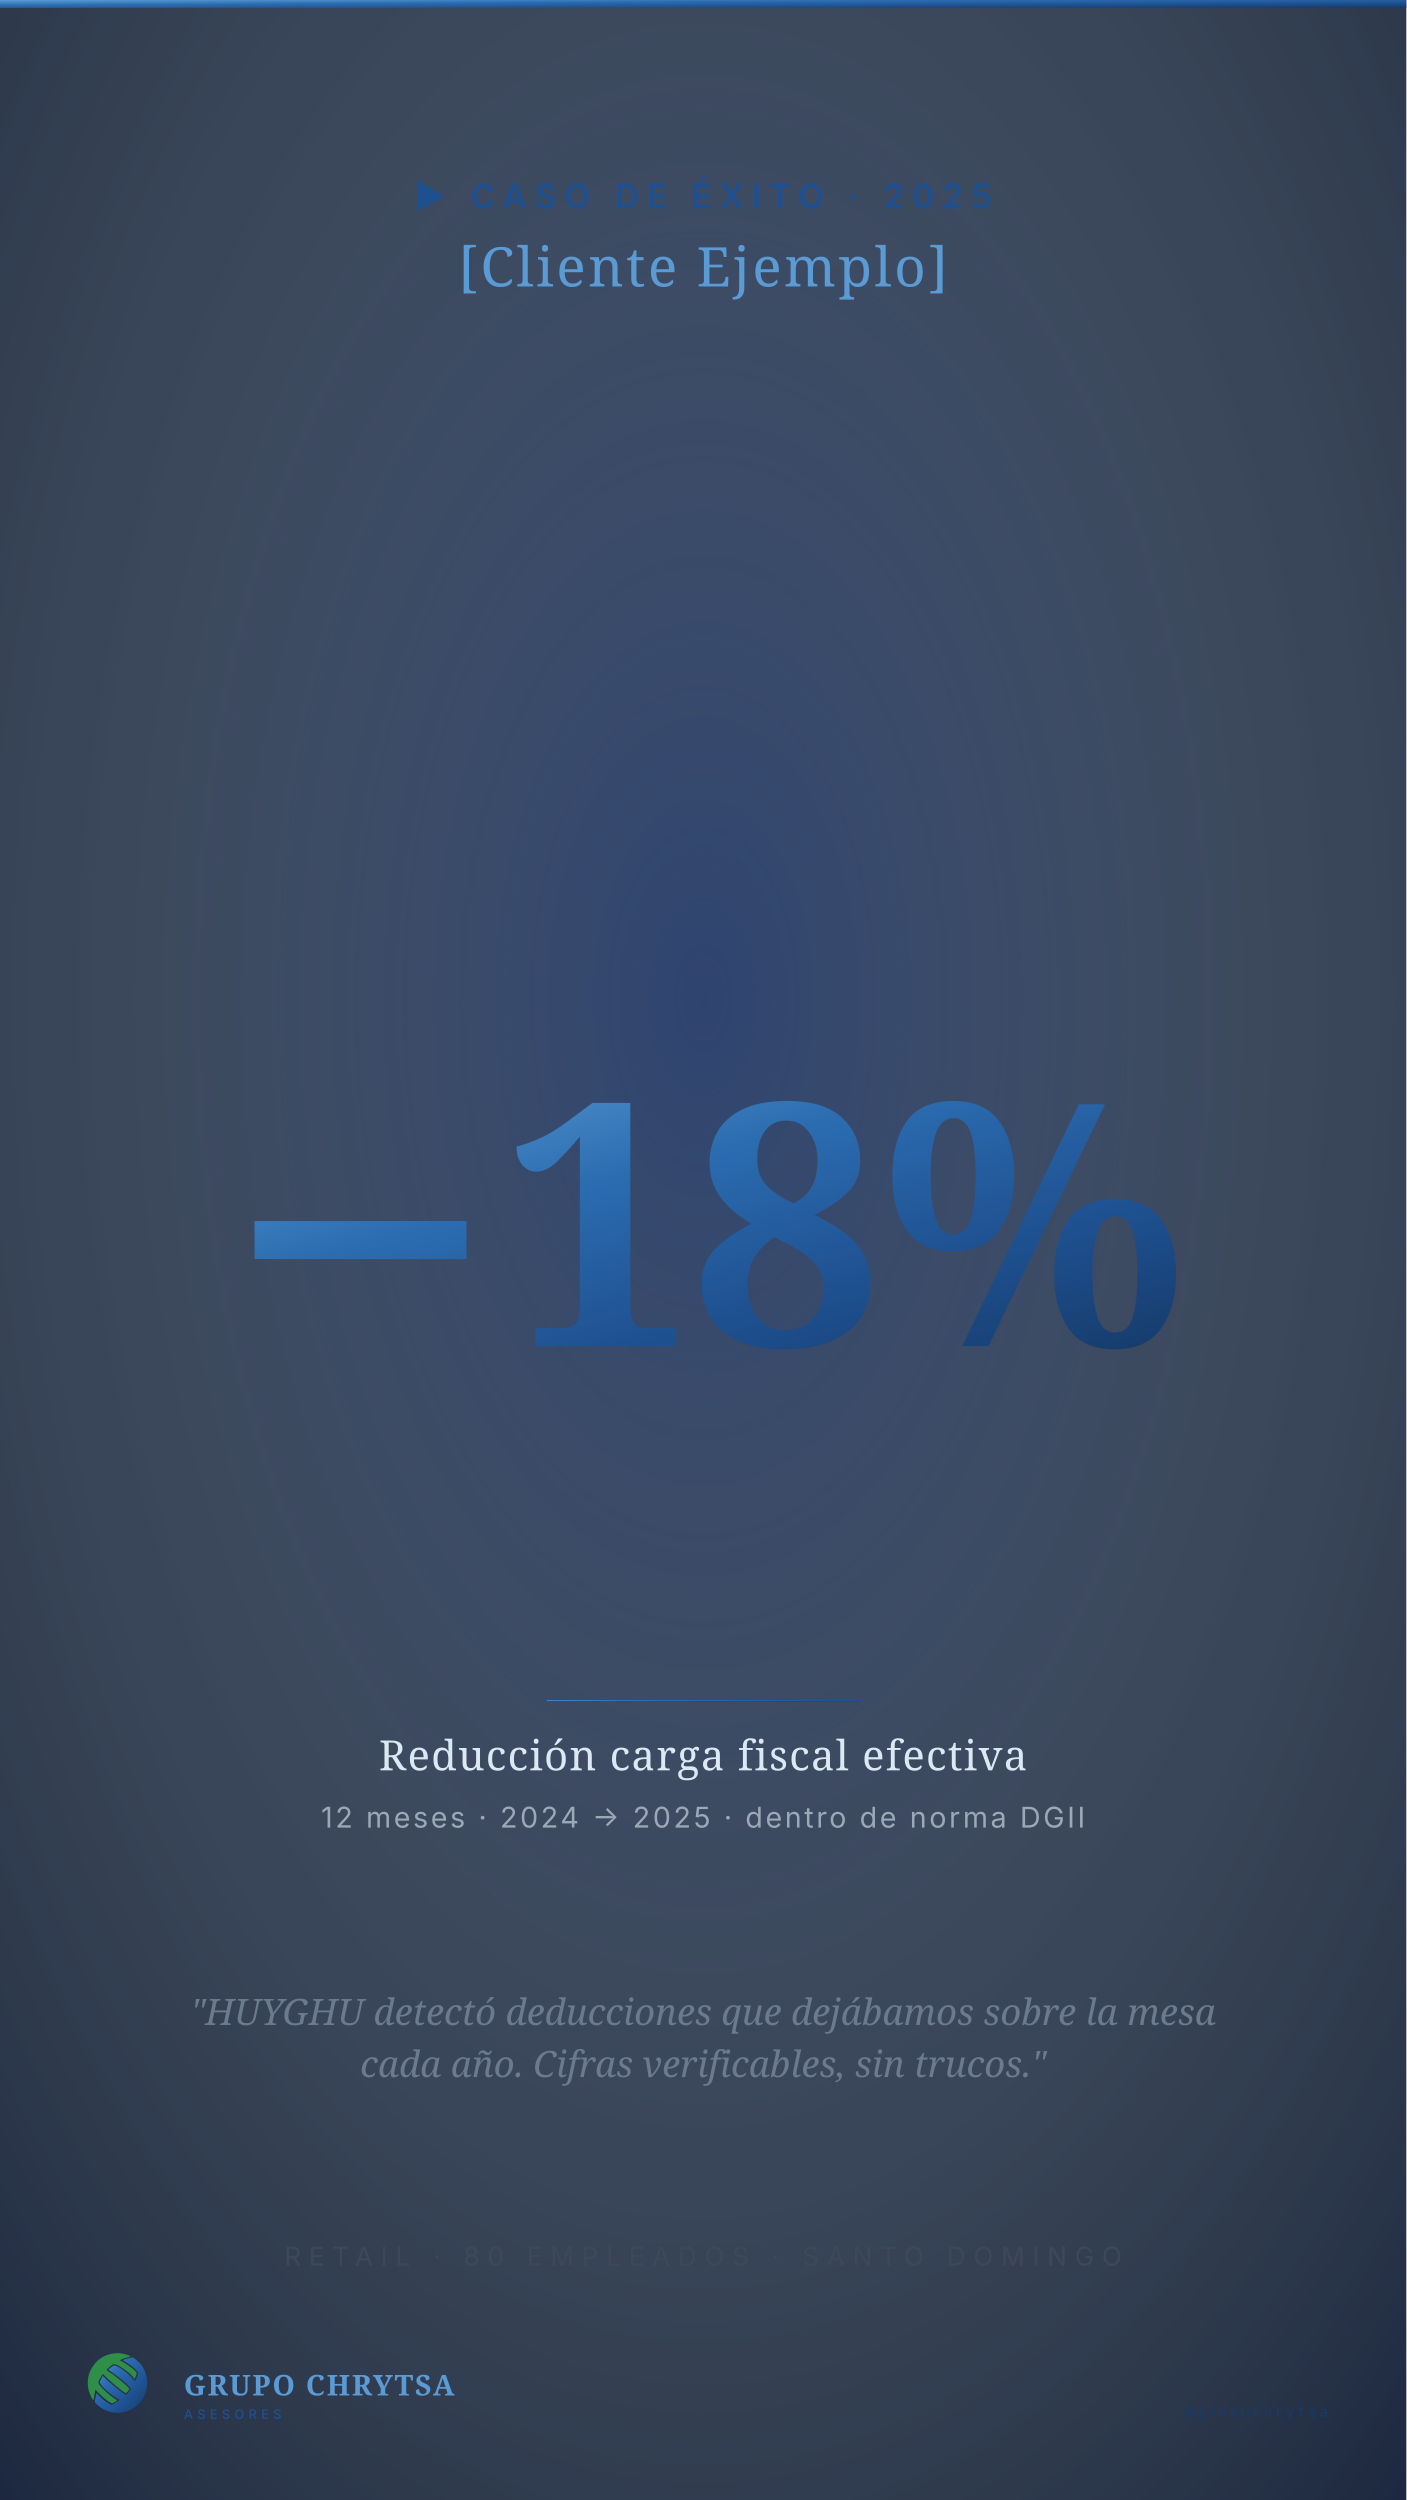
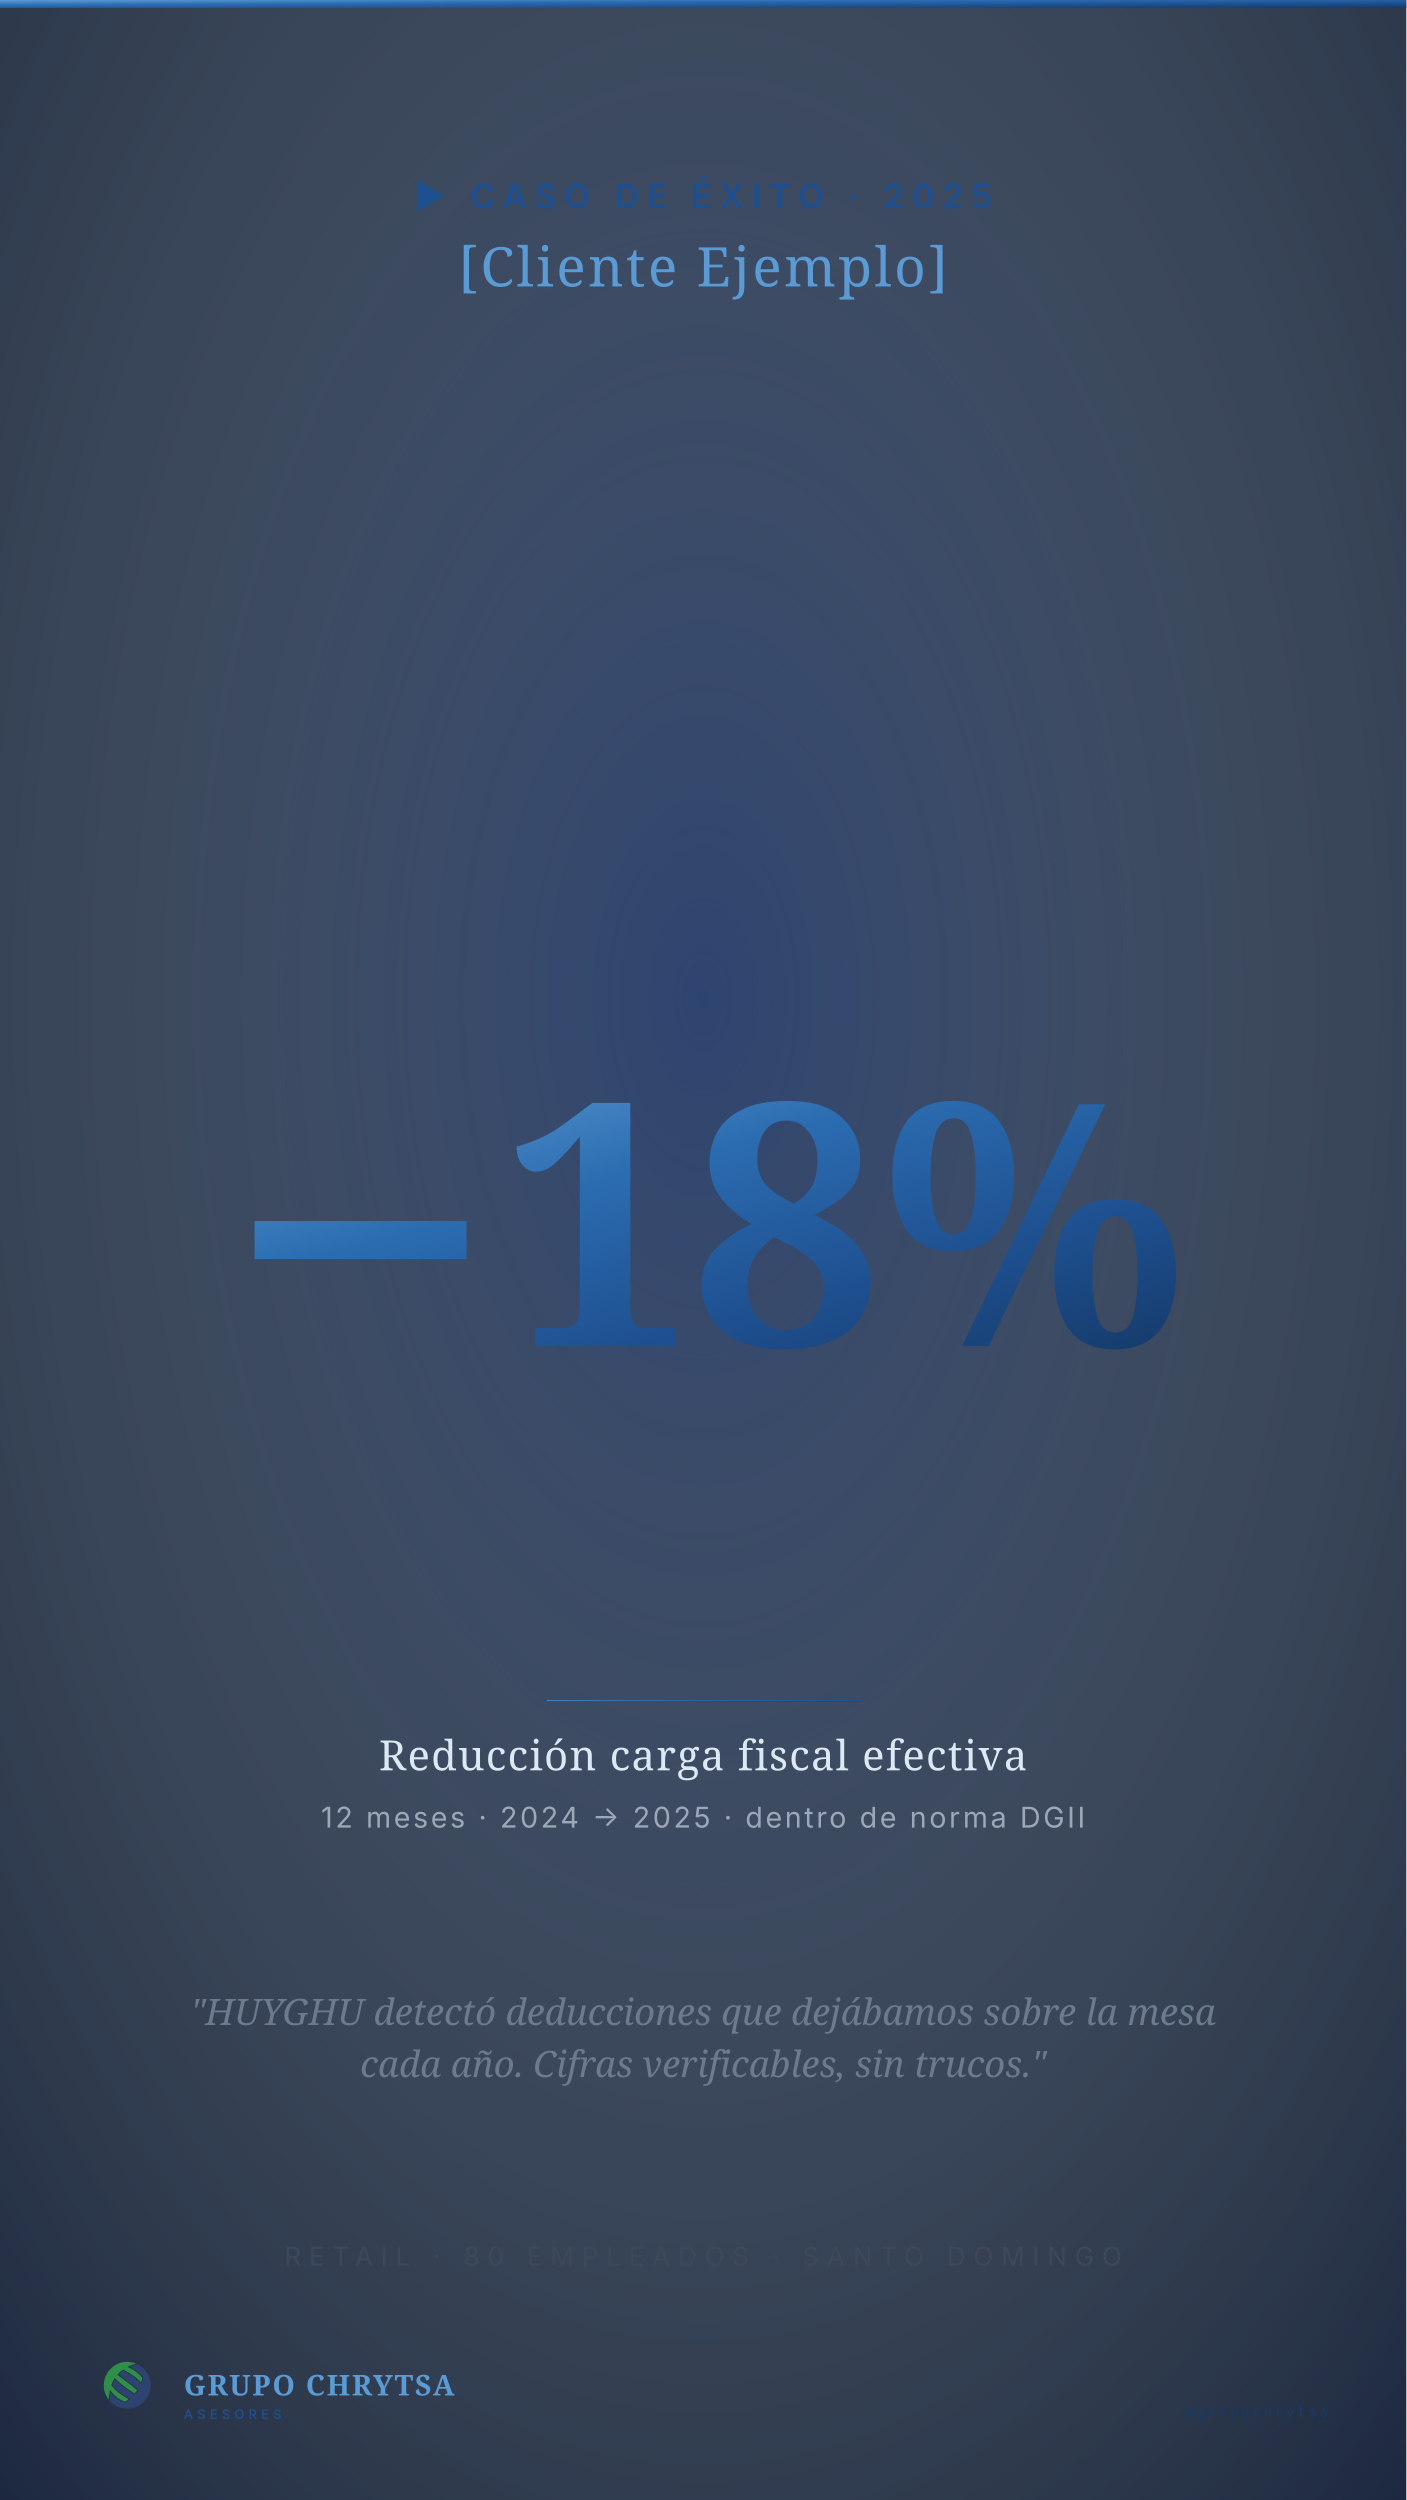
<svg xmlns="http://www.w3.org/2000/svg" viewBox="0 0 1080 1920" width="1080" height="1920" preserveAspectRatio="xMidYMid meet">
  <defs>
    <linearGradient id="g" x1="0" y1="0" x2="1" y2="1">
      <stop offset="0" stop-color="#5B9BD5" />
      <stop offset=".35" stop-color="#2B6CB0" />
      <stop offset=".7" stop-color="#1E5090" />
      <stop offset="1" stop-color="#163B6B" />
    </linearGradient>
    <linearGradient id="g2" x1="0" y1="0" x2="0" y2="1">
      <stop offset="0" stop-color="rgba(212,175,55,.18)" />
      <stop offset="1" stop-color="rgba(212,175,55,0)" />
    </linearGradient>
    <radialGradient id="vignette" cx="0.5" cy="0.4" r="0.8">
      <stop offset="0" stop-color="rgba(212,175,55,0)" />
      <stop offset="1" stop-color="rgba(0,0,0,.45)" />
    </radialGradient>
    <pattern id="grain" x="0" y="0" width="80" height="80" patternUnits="userSpaceOnUse">
      <circle cx="10" cy="20" r=".7" fill="#5B9BD5" opacity=".06" />
      <circle cx="35" cy="50" r=".5" fill="#5B9BD5" opacity=".05" />
      <circle cx="60" cy="15" r=".6" fill="#5B9BD5" opacity=".06" />
      <circle cx="70" cy="65" r=".4" fill="#5B9BD5" opacity=".04" />
      <circle cx="20" cy="70" r=".5" fill="#5B9BD5" opacity=".05" />
    </pattern>
    <clipPath id="crownClip">
      <circle cx="60" cy="50" r="36" />
    </clipPath>
    <clipPath id="sphereClip">
      <circle cx="50" cy="49" r="38" />
    </clipPath>
-     <symbol id="sphere" viewBox="0 0 100 100">
-       <g transform="translate(-51.675 4.276) scale(0.4851)">
-         <path d="M251.345 50.640 C253.822 53.458 255.769 56.325 255.673 58.179 C255.453 62.410 249.136 76.693 247.008 79.442 C246.148 79.575 245.165 79.037 244.059 77.820 C241.517 75.279 237.597 69.750 230.472 62.838 C221.170 53.814 204.110 40.495 191.200 36.283 C187.896 35.204 187.478 35.115 184.892 36.834 C181.568 39.044 173.416 45.078 171.540 47.576 L205.705 73.017 C211.892 78.204 232.880 95.329 235.051 103.399 C233.395 106.441 224.599 116.746 222.268 118.671 C213.944 117.692 180.143 87.258 171.311 80.142 C168.649 77.997 165.812 75.046 163.528 72.702 C162.012 71.148 157.916 66.462 155.452 65.792 C147.227 82.271 144.833 81.277 149.304 88.165 C156.833 99.764 172.085 112.243 183.093 120.388 C186.325 122.780 189.862 125.251 193.039 126.948 C195.108 128.054 196.031 128.843 198.236 130.018 C200.172 131.050 201.848 131.741 203.200 133.214 C201.710 135.827 188.789 143.109 186.083 144.596 C181.214 147.272 181.794 148.348 176.395 145.472 C165.723 139.785 152.808 129.681 144.774 121.273 C141.965 118.334 140.502 115.871 137.900 113.974 L134.232 130.500 C133.500 134.733 133.073 138.721 134.093 140.832 C135.250 143.228 145.444 151.732 148.396 153.825 C158.763 161.180 172.261 167.279 187.965 168.846 C222.931 172.337 248.100 156.454 263.865 136.746 C282.999 112.828 286.099 79.914 274.694 52.270 C267.560 34.977 257.387 24.998 243.958 15.098 C239.806 12.036 238.274 12.801 232.690 14.226 C227.686 15.504 215.829 18.821 212.423 20.933 C213.314 21.896 228.857 30.521 237.310 37.373 C241.291 40.598 248.216 47.081 251.345 50.640" fill="url(#g)" />
-         <path d="M134.727 104.159 C135.478 104.595 140.356 110.028 141.472 111.255 C149.894 120.515 167.974 136.296 178.853 141.792 C182.826 143.798 184.690 141.991 188.291 139.856 C190.694 138.431 194.506 136.723 196.025 133.848 L192.819 132.091 C183.785 127.506 163.458 109.601 156.894 102.798 C154.187 99.991 151.006 96.540 148.452 93.462 C138.203 81.114 144.690 80.287 155.617 60.260 C157.598 60.980 158.287 62.130 159.774 63.768 C168.926 73.852 214.420 113.490 221.635 113.948 C223.963 111.812 229.753 105.476 230.677 102.765 C227.398 95.448 206.525 78.781 199.850 73.186 C194.554 68.748 189.064 64.908 183.698 60.770 C180.683 58.445 167.682 50.049 166.321 48.210 C167.976 44.622 181.039 34.708 185.039 32.480 C192.643 28.245 223.149 51.107 228.662 55.805 C233.870 60.245 237.309 63.600 241.612 68.833 C245.038 72.998 244.604 72.615 246.050 73.256 C247.440 69.256 249.378 65.758 250.836 60.898 C251.844 57.539 251.337 56.029 250.239 54.693 C243.468 46.453 234.910 40.927 226.416 34.491 C215.552 27.513 214.921 27.453 204.151 21.567 C205.465 17.913 231.031 11.264 233.945 10.448 C231.373 6.165 213.209 2.457 207.740 1.716 C196.301 0.168 186.004 1.259 176.140 3.755 C148.825 10.667 131.518 27.636 119.889 51.735 C111.770 68.560 111.178 94.019 117.106 110.846 C119.173 116.712 125.110 131.777 129.018 133.970 C129.499 133.181 130.232 129.482 130.506 128.367 C130.897 126.103 131.307 123.775 131.594 121.703 C132.463 115.416 133.548 110.244 134.727 104.159" fill="#2F8F48" />
-       </g>
+     <symbol id="sphere" viewBox="0 0 2376 1760">
+       <path d="M0,0 L6,0 L22,8 L49,23 L79,43 L96,55 L109,65 L119,73 L130,82 L144,94 L156,105 L163,112 L171,119 L180,128 L187,136 L201,151 L210,162 L224,179 L237,197 L247,211 L258,228 L270,248 L279,264 L293,291 L305,317 L316,345 L328,381 L337,413 L345,449 L351,486 L355,523 L356,538 L356,598 L354,627 L350,659 L344,693 L336,726 L326,761 L317,787 L306,813 L291,846 L279,869 L263,896 L249,918 L236,936 L224,952 L216,962 L207,973 L198,983 L191,991 L179,1004 L154,1029 L146,1036 L134,1047 L123,1056 L107,1069 L88,1083 L55,1105 L35,1117 L10,1131 L-14,1143 L-47,1157 L-71,1166 L-98,1175 L-136,1185 L-169,1192 L-202,1197 L-231,1200 L-246,1201 L-309,1201 L-346,1198 L-383,1193 L-423,1185 L-464,1174 L-499,1162 L-528,1150 L-552,1139 L-578,1126 L-602,1112 L-622,1100 L-642,1086 L-661,1072 L-677,1059 L-688,1050 L-702,1038 L-719,1022 L-739,1002 L-746,994 L-748,991 L-749,986 L-749,893 L-745,845 L-740,803 L-733,760 L-732,757 L-729,758 L-719,771 L-705,788 L-694,801 L-685,811 L-676,821 L-662,836 L-635,863 L-627,870 L-613,883 L-602,892 L-589,903 L-572,916 L-552,931 L-535,943 L-517,955 L-496,968 L-471,982 L-448,994 L-429,1004 L-403,1016 L-365,1032 L-334,1044 L-330,1042 L-311,1029 L-295,1017 L-277,1004 L-259,990 L-243,977 L-227,964 L-212,951 L-202,942 L-194,935 L-198,932 L-221,920 L-251,904 L-268,894 L-290,882 L-313,868 L-332,856 L-354,842 L-374,829 L-399,813 L-419,799 L-435,788 L-452,776 L-471,762 L-492,746 L-506,735 L-517,726 L-528,717 L-541,706 L-551,697 L-562,688 L-570,680 L-578,673 L-592,659 L-600,652 L-608,644 L-615,636 L-627,624 L-634,616 L-647,601 L-656,590 L-667,576 L-680,558 L-677,548 L-665,517 L-651,485 L-634,449 L-617,417 L-613,411 L-609,413 L-565,457 L-557,464 L-546,475 L-538,482 L-523,496 L-515,503 L-504,513 L-493,522 L-482,532 L-471,541 L-457,553 L-443,564 L-426,578 L-413,588 L-399,599 L-386,609 L-368,623 L-347,639 L-333,649 L-315,662 L-297,675 L-281,686 L-261,700 L-240,714 L-216,730 L-199,741 L-174,757 L-155,769 L-126,786 L-100,801 L-71,818 L-64,812 L-54,801 L-45,790 L-35,779 L-26,768 L-14,753 L1,733 L14,715 L25,699 L19,692 L9,682 L1,675 L-9,665 L-17,658 L-29,647 L-37,640 L-47,631 L-58,622 L-69,612 L-80,603 L-93,592 L-107,581 L-119,571 L-133,560 L-151,546 L-169,532 L-187,518 L-201,507 L-218,494 L-239,478 L-251,469 L-272,453 L-293,437 L-305,428 L-318,418 L-335,405 L-356,389 L-377,373 L-389,364 L-406,351 L-427,335 L-444,322 L-462,308 L-478,296 L-496,282 L-507,273 L-503,267 L-492,256 L-484,249 L-475,240 L-467,233 L-455,222 L-444,213 L-429,200 L-419,192 L-404,180 L-390,170 L-384,172 L-355,188 L-332,201 L-307,215 L-283,229 L-257,244 L-229,261 L-209,273 L-190,285 L-165,301 L-125,328 L-107,341 L-93,351 L-72,367 L-55,380 L-41,392 L-30,401 L-19,411 L-11,418 L1,429 L13,441 L21,448 L33,461 L43,471 L50,479 L63,494 L77,511 L88,525 L102,544 L104,545 L105,540 L117,511 L128,480 L139,443 L146,413 L151,387 L155,359 L154,353 L142,337 L129,321 L121,311 L109,297 L94,281 L58,245 L50,238 L39,228 L31,221 L18,210 L4,199 L-11,187 L-29,174 L-47,161 L-82,138 L-103,125 L-125,112 L-146,100 L-170,87 L-197,73 L-208,67 L-208,64 L-180,52 L-143,38 L-108,26 L-80,18 L-36,7 Z " fill="#2E4470" transform="translate(1612,311)" />
+       <path d="M0,0 L65,0 L102,3 L144,9 L172,15 L206,24 L242,36 L267,46 L274,49 L274,51 L245,57 L203,69 L166,81 L131,94 L90,112 L61,125 L42,135 L40,135 L40,137 L49,140 L90,160 L124,177 L146,189 L173,204 L193,216 L213,228 L246,250 L266,264 L285,278 L302,291 L319,305 L334,318 L346,329 L361,343 L399,381 L406,389 L418,403 L428,414 L439,428 L441,431 L440,443 L433,481 L425,513 L411,557 L409,559 L398,547 L389,536 L378,524 L371,516 L330,475 L322,468 L308,455 L297,446 L283,434 L273,426 L255,412 L236,398 L217,384 L194,368 L182,360 L159,345 L137,331 L116,318 L88,301 L66,288 L38,272 L9,255 L-19,239 L-46,224 L-73,209 L-78,208 L-95,220 L-113,234 L-126,244 L-137,253 L-151,265 L-161,274 L-169,281 L-181,292 L-193,303 L-235,345 L-235,347 L-216,361 L-202,372 L-181,388 L-162,402 L-147,414 L-131,426 L-118,436 L-100,450 L-81,464 L-63,478 L-44,492 L-26,506 L-10,518 L3,528 L21,542 L40,556 L53,566 L74,582 L93,596 L111,610 L126,622 L142,634 L155,645 L171,657 L184,668 L198,679 L215,693 L228,704 L239,713 L250,723 L261,732 L274,744 L282,751 L294,762 L303,769 L302,774 L290,791 L280,804 L272,814 L260,828 L252,838 L240,852 L236,853 L212,839 L188,825 L162,809 L143,797 L111,776 L67,747 L49,734 L32,722 L14,709 L0,699 L-19,685 L-36,672 L-52,660 L-66,649 L-81,637 L-95,626 L-111,613 L-121,605 L-134,594 L-147,583 L-161,571 L-172,561 L-183,552 L-190,545 L-198,538 L-205,531 L-213,524 L-229,509 L-246,493 L-282,457 L-289,449 L-297,441 L-302,435 L-306,440 L-318,459 L-331,482 L-346,510 L-363,546 L-380,586 L-395,625 L-397,632 L-386,648 L-376,661 L-367,672 L-358,683 L-346,697 L-339,705 L-328,717 L-319,727 L-291,755 L-283,762 L-267,777 L-257,786 L-247,795 L-236,804 L-226,813 L-212,824 L-196,837 L-177,851 L-157,866 L-141,877 L-124,889 L-85,915 L-67,927 L-48,939 L-24,954 L4,971 L30,986 L57,1001 L72,1009 L70,1013 L56,1025 L42,1036 L27,1048 L9,1061 L-10,1075 L-22,1083 L-32,1080 L-54,1072 L-90,1056 L-123,1040 L-149,1026 L-176,1010 L-195,998 L-214,985 L-232,972 L-250,958 L-261,949 L-274,938 L-288,926 L-301,914 L-342,873 L-349,865 L-360,853 L-367,845 L-378,832 L-389,818 L-400,804 L-411,790 L-422,775 L-433,759 L-435,765 L-444,813 L-451,856 L-457,902 L-460,933 L-462,972 L-463,1026 L-469,1021 L-482,1004 L-495,986 L-507,967 L-516,952 L-526,934 L-540,907 L-551,883 L-565,847 L-576,814 L-585,778 L-592,742 L-597,708 L-600,670 L-600,609 L-598,579 L-594,545 L-587,505 L-579,471 L-568,435 L-555,400 L-543,372 L-529,343 L-517,321 L-501,295 L-493,283 L-482,267 L-470,251 L-459,237 L-448,224 L-439,213 L-431,205 L-424,197 L-396,169 L-388,162 L-378,153 L-367,144 L-350,130 L-331,116 L-301,96 L-276,81 L-258,71 L-241,62 L-205,46 L-180,36 L-146,25 L-112,16 L-78,9 L-46,4 L-16,1 Z " fill="#2F8F48" transform="translate(1298,241)" />
    </symbol>
-     <symbol id="crown" viewBox="0 0 120 100">
-       <g transform="translate(-41.675 5.276) scale(0.4851)">
-         <path d="M251.345 50.640 C253.822 53.458 255.769 56.325 255.673 58.179 C255.453 62.410 249.136 76.693 247.008 79.442 C246.148 79.575 245.165 79.037 244.059 77.820 C241.517 75.279 237.597 69.750 230.472 62.838 C221.170 53.814 204.110 40.495 191.200 36.283 C187.896 35.204 187.478 35.115 184.892 36.834 C181.568 39.044 173.416 45.078 171.540 47.576 L205.705 73.017 C211.892 78.204 232.880 95.329 235.051 103.399 C233.395 106.441 224.599 116.746 222.268 118.671 C213.944 117.692 180.143 87.258 171.311 80.142 C168.649 77.997 165.812 75.046 163.528 72.702 C162.012 71.148 157.916 66.462 155.452 65.792 C147.227 82.271 144.833 81.277 149.304 88.165 C156.833 99.764 172.085 112.243 183.093 120.388 C186.325 122.780 189.862 125.251 193.039 126.948 C195.108 128.054 196.031 128.843 198.236 130.018 C200.172 131.050 201.848 131.741 203.200 133.214 C201.710 135.827 188.789 143.109 186.083 144.596 C181.214 147.272 181.794 148.348 176.395 145.472 C165.723 139.785 152.808 129.681 144.774 121.273 C141.965 118.334 140.502 115.871 137.900 113.974 L134.232 130.500 C133.500 134.733 133.073 138.721 134.093 140.832 C135.250 143.228 145.444 151.732 148.396 153.825 C158.763 161.180 172.261 167.279 187.965 168.846 C222.931 172.337 248.100 156.454 263.865 136.746 C282.999 112.828 286.099 79.914 274.694 52.270 C267.560 34.977 257.387 24.998 243.958 15.098 C239.806 12.036 238.274 12.801 232.690 14.226 C227.686 15.504 215.829 18.821 212.423 20.933 C213.314 21.896 228.857 30.521 237.310 37.373 C241.291 40.598 248.216 47.081 251.345 50.640" fill="url(#g)" />
-         <path d="M134.727 104.159 C135.478 104.595 140.356 110.028 141.472 111.255 C149.894 120.515 167.974 136.296 178.853 141.792 C182.826 143.798 184.690 141.991 188.291 139.856 C190.694 138.431 194.506 136.723 196.025 133.848 L192.819 132.091 C183.785 127.506 163.458 109.601 156.894 102.798 C154.187 99.991 151.006 96.540 148.452 93.462 C138.203 81.114 144.690 80.287 155.617 60.260 C157.598 60.980 158.287 62.130 159.774 63.768 C168.926 73.852 214.420 113.490 221.635 113.948 C223.963 111.812 229.753 105.476 230.677 102.765 C227.398 95.448 206.525 78.781 199.850 73.186 C194.554 68.748 189.064 64.908 183.698 60.770 C180.683 58.445 167.682 50.049 166.321 48.210 C167.976 44.622 181.039 34.708 185.039 32.480 C192.643 28.245 223.149 51.107 228.662 55.805 C233.870 60.245 237.309 63.600 241.612 68.833 C245.038 72.998 244.604 72.615 246.050 73.256 C247.440 69.256 249.378 65.758 250.836 60.898 C251.844 57.539 251.337 56.029 250.239 54.693 C243.468 46.453 234.910 40.927 226.416 34.491 C215.552 27.513 214.921 27.453 204.151 21.567 C205.465 17.913 231.031 11.264 233.945 10.448 C231.373 6.165 213.209 2.457 207.740 1.716 C196.301 0.168 186.004 1.259 176.140 3.755 C148.825 10.667 131.518 27.636 119.889 51.735 C111.770 68.560 111.178 94.019 117.106 110.846 C119.173 116.712 125.110 131.777 129.018 133.970 C129.499 133.181 130.232 129.482 130.506 128.367 C130.897 126.103 131.307 123.775 131.594 121.703 C132.463 115.416 133.548 110.244 134.727 104.159" fill="#2F8F48" />
-       </g>
+     <symbol id="crown" viewBox="0 0 2376 1760">
+       <path d="M0,0 L6,0 L22,8 L49,23 L79,43 L96,55 L109,65 L119,73 L130,82 L144,94 L156,105 L163,112 L171,119 L180,128 L187,136 L201,151 L210,162 L224,179 L237,197 L247,211 L258,228 L270,248 L279,264 L293,291 L305,317 L316,345 L328,381 L337,413 L345,449 L351,486 L355,523 L356,538 L356,598 L354,627 L350,659 L344,693 L336,726 L326,761 L317,787 L306,813 L291,846 L279,869 L263,896 L249,918 L236,936 L224,952 L216,962 L207,973 L198,983 L191,991 L179,1004 L154,1029 L146,1036 L134,1047 L123,1056 L107,1069 L88,1083 L55,1105 L35,1117 L10,1131 L-14,1143 L-47,1157 L-71,1166 L-98,1175 L-136,1185 L-169,1192 L-202,1197 L-231,1200 L-246,1201 L-309,1201 L-346,1198 L-383,1193 L-423,1185 L-464,1174 L-499,1162 L-528,1150 L-552,1139 L-578,1126 L-602,1112 L-622,1100 L-642,1086 L-661,1072 L-677,1059 L-688,1050 L-702,1038 L-719,1022 L-739,1002 L-746,994 L-748,991 L-749,986 L-749,893 L-745,845 L-740,803 L-733,760 L-732,757 L-729,758 L-719,771 L-705,788 L-694,801 L-685,811 L-676,821 L-662,836 L-635,863 L-627,870 L-613,883 L-602,892 L-589,903 L-572,916 L-552,931 L-535,943 L-517,955 L-496,968 L-471,982 L-448,994 L-429,1004 L-403,1016 L-365,1032 L-334,1044 L-330,1042 L-311,1029 L-295,1017 L-277,1004 L-259,990 L-243,977 L-227,964 L-212,951 L-202,942 L-194,935 L-198,932 L-221,920 L-251,904 L-268,894 L-290,882 L-313,868 L-332,856 L-354,842 L-374,829 L-399,813 L-419,799 L-435,788 L-452,776 L-471,762 L-492,746 L-506,735 L-517,726 L-528,717 L-541,706 L-551,697 L-562,688 L-570,680 L-578,673 L-592,659 L-600,652 L-608,644 L-615,636 L-627,624 L-634,616 L-647,601 L-656,590 L-667,576 L-680,558 L-677,548 L-665,517 L-651,485 L-634,449 L-617,417 L-613,411 L-609,413 L-565,457 L-557,464 L-546,475 L-538,482 L-523,496 L-515,503 L-504,513 L-493,522 L-482,532 L-471,541 L-457,553 L-443,564 L-426,578 L-413,588 L-399,599 L-386,609 L-368,623 L-347,639 L-333,649 L-315,662 L-297,675 L-281,686 L-261,700 L-240,714 L-216,730 L-199,741 L-174,757 L-155,769 L-126,786 L-100,801 L-71,818 L-64,812 L-54,801 L-45,790 L-35,779 L-26,768 L-14,753 L1,733 L14,715 L25,699 L19,692 L9,682 L1,675 L-9,665 L-17,658 L-29,647 L-37,640 L-47,631 L-58,622 L-69,612 L-80,603 L-93,592 L-107,581 L-119,571 L-133,560 L-151,546 L-169,532 L-187,518 L-201,507 L-218,494 L-239,478 L-251,469 L-272,453 L-293,437 L-305,428 L-318,418 L-335,405 L-356,389 L-377,373 L-389,364 L-406,351 L-427,335 L-444,322 L-462,308 L-478,296 L-496,282 L-507,273 L-503,267 L-492,256 L-484,249 L-475,240 L-467,233 L-455,222 L-444,213 L-429,200 L-419,192 L-404,180 L-390,170 L-384,172 L-355,188 L-332,201 L-307,215 L-283,229 L-257,244 L-229,261 L-209,273 L-190,285 L-165,301 L-125,328 L-107,341 L-93,351 L-72,367 L-55,380 L-41,392 L-30,401 L-19,411 L-11,418 L1,429 L13,441 L21,448 L33,461 L43,471 L50,479 L63,494 L77,511 L88,525 L102,544 L104,545 L105,540 L117,511 L128,480 L139,443 L146,413 L151,387 L155,359 L154,353 L142,337 L129,321 L121,311 L109,297 L94,281 L58,245 L50,238 L39,228 L31,221 L18,210 L4,199 L-11,187 L-29,174 L-47,161 L-82,138 L-103,125 L-125,112 L-146,100 L-170,87 L-197,73 L-208,67 L-208,64 L-180,52 L-143,38 L-108,26 L-80,18 L-36,7 Z " fill="#2E4470" transform="translate(1612,311)" />
+       <path d="M0,0 L65,0 L102,3 L144,9 L172,15 L206,24 L242,36 L267,46 L274,49 L274,51 L245,57 L203,69 L166,81 L131,94 L90,112 L61,125 L42,135 L40,135 L40,137 L49,140 L90,160 L124,177 L146,189 L173,204 L193,216 L213,228 L246,250 L266,264 L285,278 L302,291 L319,305 L334,318 L346,329 L361,343 L399,381 L406,389 L418,403 L428,414 L439,428 L441,431 L440,443 L433,481 L425,513 L411,557 L409,559 L398,547 L389,536 L378,524 L371,516 L330,475 L322,468 L308,455 L297,446 L283,434 L273,426 L255,412 L236,398 L217,384 L194,368 L182,360 L159,345 L137,331 L116,318 L88,301 L66,288 L38,272 L9,255 L-19,239 L-46,224 L-73,209 L-78,208 L-95,220 L-113,234 L-126,244 L-137,253 L-151,265 L-161,274 L-169,281 L-181,292 L-193,303 L-235,345 L-235,347 L-216,361 L-202,372 L-181,388 L-162,402 L-147,414 L-131,426 L-118,436 L-100,450 L-81,464 L-63,478 L-44,492 L-26,506 L-10,518 L3,528 L21,542 L40,556 L53,566 L74,582 L93,596 L111,610 L126,622 L142,634 L155,645 L171,657 L184,668 L198,679 L215,693 L228,704 L239,713 L250,723 L261,732 L274,744 L282,751 L294,762 L303,769 L302,774 L290,791 L280,804 L272,814 L260,828 L252,838 L240,852 L236,853 L212,839 L188,825 L162,809 L143,797 L111,776 L67,747 L49,734 L32,722 L14,709 L0,699 L-19,685 L-36,672 L-52,660 L-66,649 L-81,637 L-95,626 L-111,613 L-121,605 L-134,594 L-147,583 L-161,571 L-172,561 L-183,552 L-190,545 L-198,538 L-205,531 L-213,524 L-229,509 L-246,493 L-282,457 L-289,449 L-297,441 L-302,435 L-306,440 L-318,459 L-331,482 L-346,510 L-363,546 L-380,586 L-395,625 L-397,632 L-386,648 L-376,661 L-367,672 L-358,683 L-346,697 L-339,705 L-328,717 L-319,727 L-291,755 L-283,762 L-267,777 L-257,786 L-247,795 L-236,804 L-226,813 L-212,824 L-196,837 L-177,851 L-157,866 L-141,877 L-124,889 L-85,915 L-67,927 L-48,939 L-24,954 L4,971 L30,986 L57,1001 L72,1009 L70,1013 L56,1025 L42,1036 L27,1048 L9,1061 L-10,1075 L-22,1083 L-32,1080 L-54,1072 L-90,1056 L-123,1040 L-149,1026 L-176,1010 L-195,998 L-214,985 L-232,972 L-250,958 L-261,949 L-274,938 L-288,926 L-301,914 L-342,873 L-349,865 L-360,853 L-367,845 L-378,832 L-389,818 L-400,804 L-411,790 L-422,775 L-433,759 L-435,765 L-444,813 L-451,856 L-457,902 L-460,933 L-462,972 L-463,1026 L-469,1021 L-482,1004 L-495,986 L-507,967 L-516,952 L-526,934 L-540,907 L-551,883 L-565,847 L-576,814 L-585,778 L-592,742 L-597,708 L-600,670 L-600,609 L-598,579 L-594,545 L-587,505 L-579,471 L-568,435 L-555,400 L-543,372 L-529,343 L-517,321 L-501,295 L-493,283 L-482,267 L-470,251 L-459,237 L-448,224 L-439,213 L-431,205 L-424,197 L-396,169 L-388,162 L-378,153 L-367,144 L-350,130 L-331,116 L-301,96 L-276,81 L-258,71 L-241,62 L-205,46 L-180,36 L-146,25 L-112,16 L-78,9 L-46,4 L-16,1 Z " fill="#2F8F48" transform="translate(1298,241)" />
    </symbol>
  </defs>
  <rect id="bg" width="1080" height="1920" fill="#2E4470" />
  <rect width="1080" height="1920" fill="url(#grain)" opacity=".7" />
  <rect width="1080" height="1920" fill="url(#vignette)" />
  <rect x="0" y="0" width="1080" height="6" fill="url(#g)" />
  <g id="eyebrow" transform="translate(540,160)">
    <text text-anchor="middle" font-family="Inter,Arial,sans-serif" font-weight="600" font-size="26" fill="#1E5090" letter-spacing="6">▶ CASO DE ÉXITO · 2025</text>
    <text y="60" text-anchor="middle" font-family="Cinzel,Georgia,serif" font-weight="500" font-size="42" fill="#5B9BD5" letter-spacing="2">[Cliente Ejemplo]</text>
  </g>
  <g id="metric" transform="translate(540,960)">
    <text text-anchor="middle" font-family="Cinzel,Georgia,serif" font-weight="700" font-size="260" fill="url(#g)" dominant-baseline="middle">−18%</text>
  </g>
  <g id="subtitle" transform="translate(540,1305.6)">
    <rect x="-120" y="0" width="240" height="1" fill="url(#g)" />
    <text y="54" text-anchor="middle" font-family="Cinzel,Georgia,serif" font-weight="500" font-size="32" fill="#dce9f4" letter-spacing="1">Reducción carga fiscal efectiva</text>
    <text y="98" text-anchor="middle" font-family="Inter,Arial,sans-serif" font-size="22" fill="#9CA8B8" letter-spacing="2">12 meses · 2024 → 2025 · dentro de norma DGII</text>
  </g>
  <g id="testimonio" transform="translate(540,1555.2)">
    <text text-anchor="middle" font-family="Cormorant Garamond,Georgia,serif" font-style="italic" font-size="28" fill="#6B7A8C">"HUYGHU detectó deducciones que dejábamos sobre la mesa</text>
    <text y="40" text-anchor="middle" font-family="Cormorant Garamond,Georgia,serif" font-style="italic" font-size="28" fill="#6B7A8C">cada año. Cifras verificables, sin trucos."</text>
  </g>
  <g id="footer" transform="translate(540,1740)">
    <text text-anchor="middle" font-family="Inter,Arial,sans-serif" font-size="20" fill="#3F4858" letter-spacing="6">RETAIL · 80 EMPLEADOS · SANTO DOMINGO</text>
  </g>
  <g id="logo">
    <use href="#crown" x="60" y="1804" width="67.2" height="56" />
    <text x="141.2" y="1839.7" font-family="Cinzel,Georgia,serif" font-weight="600" font-size="22" fill="#5B9BD5" letter-spacing="1.32">GRUPO CHRYTSA</text>
    <text x="141.2" y="1857.7" font-family="Inter,Arial,sans-serif" font-weight="500" font-size="10" fill="#1E5090" letter-spacing="3.2">ASESORES</text>
    <text x="1020" y="1856" text-anchor="end" font-family="JetBrains Mono,monospace" font-size="11" fill="#163B6B" letter-spacing="1.98">@grupochrytsa</text>
  </g>
</svg>
